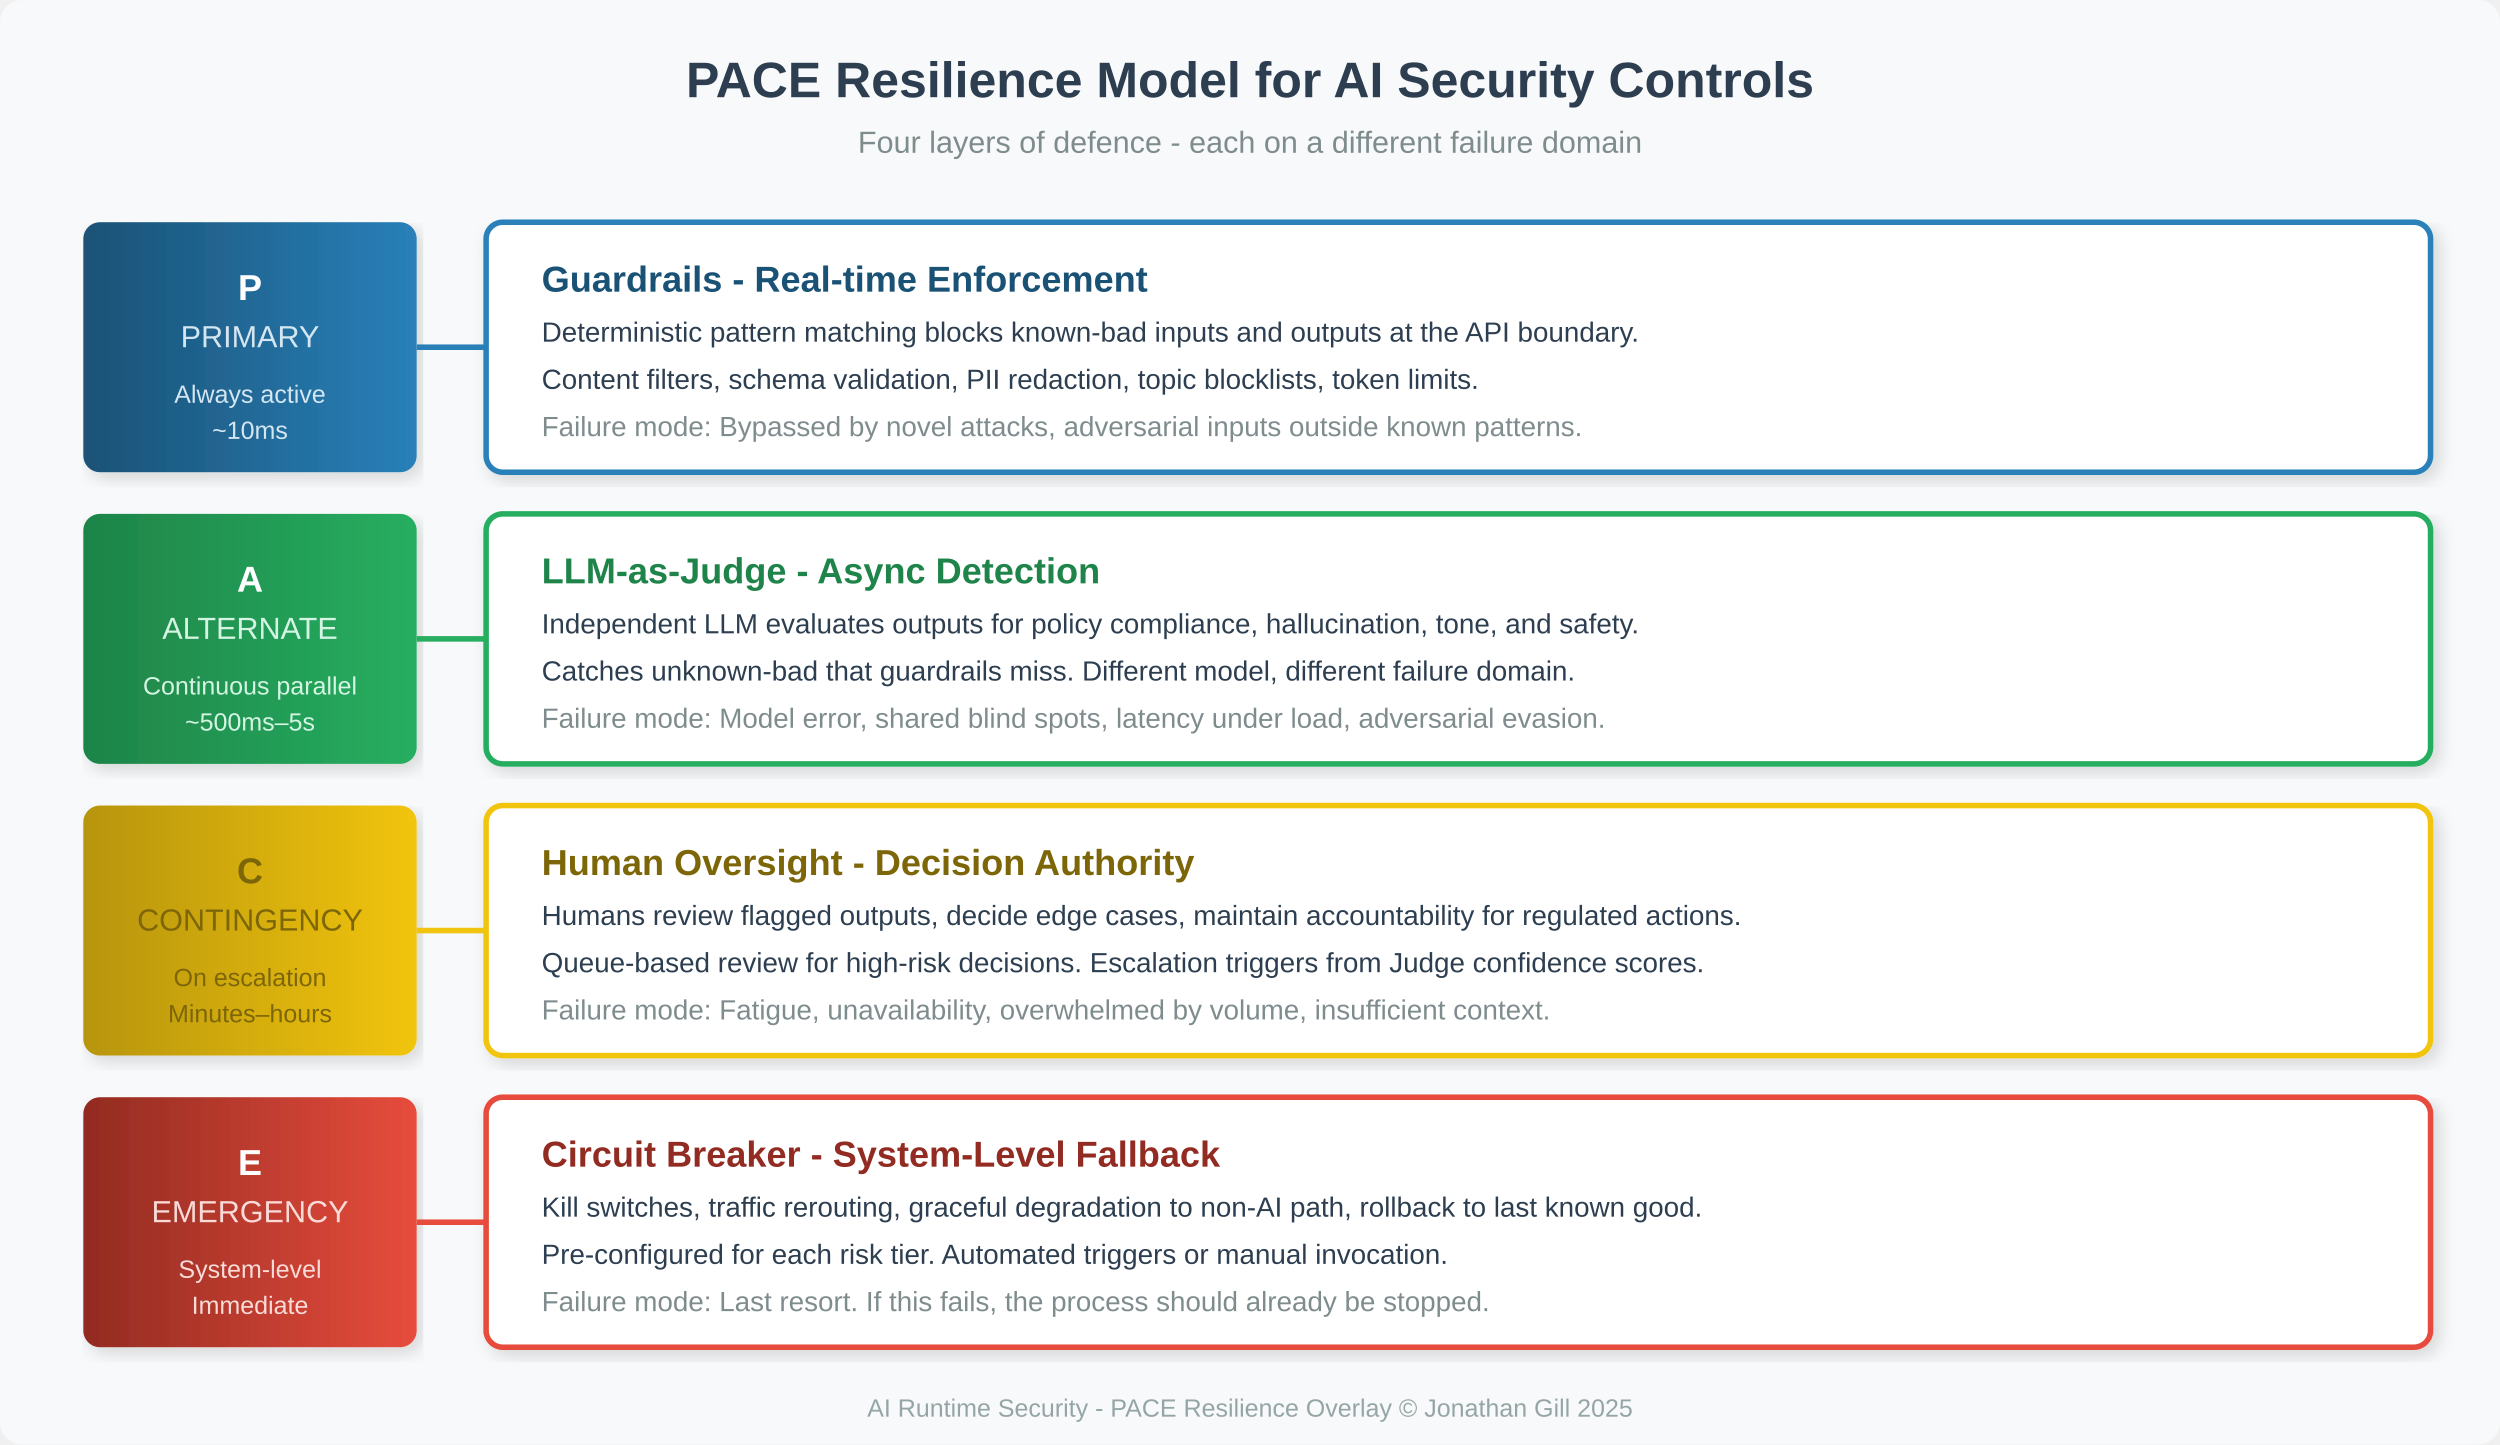
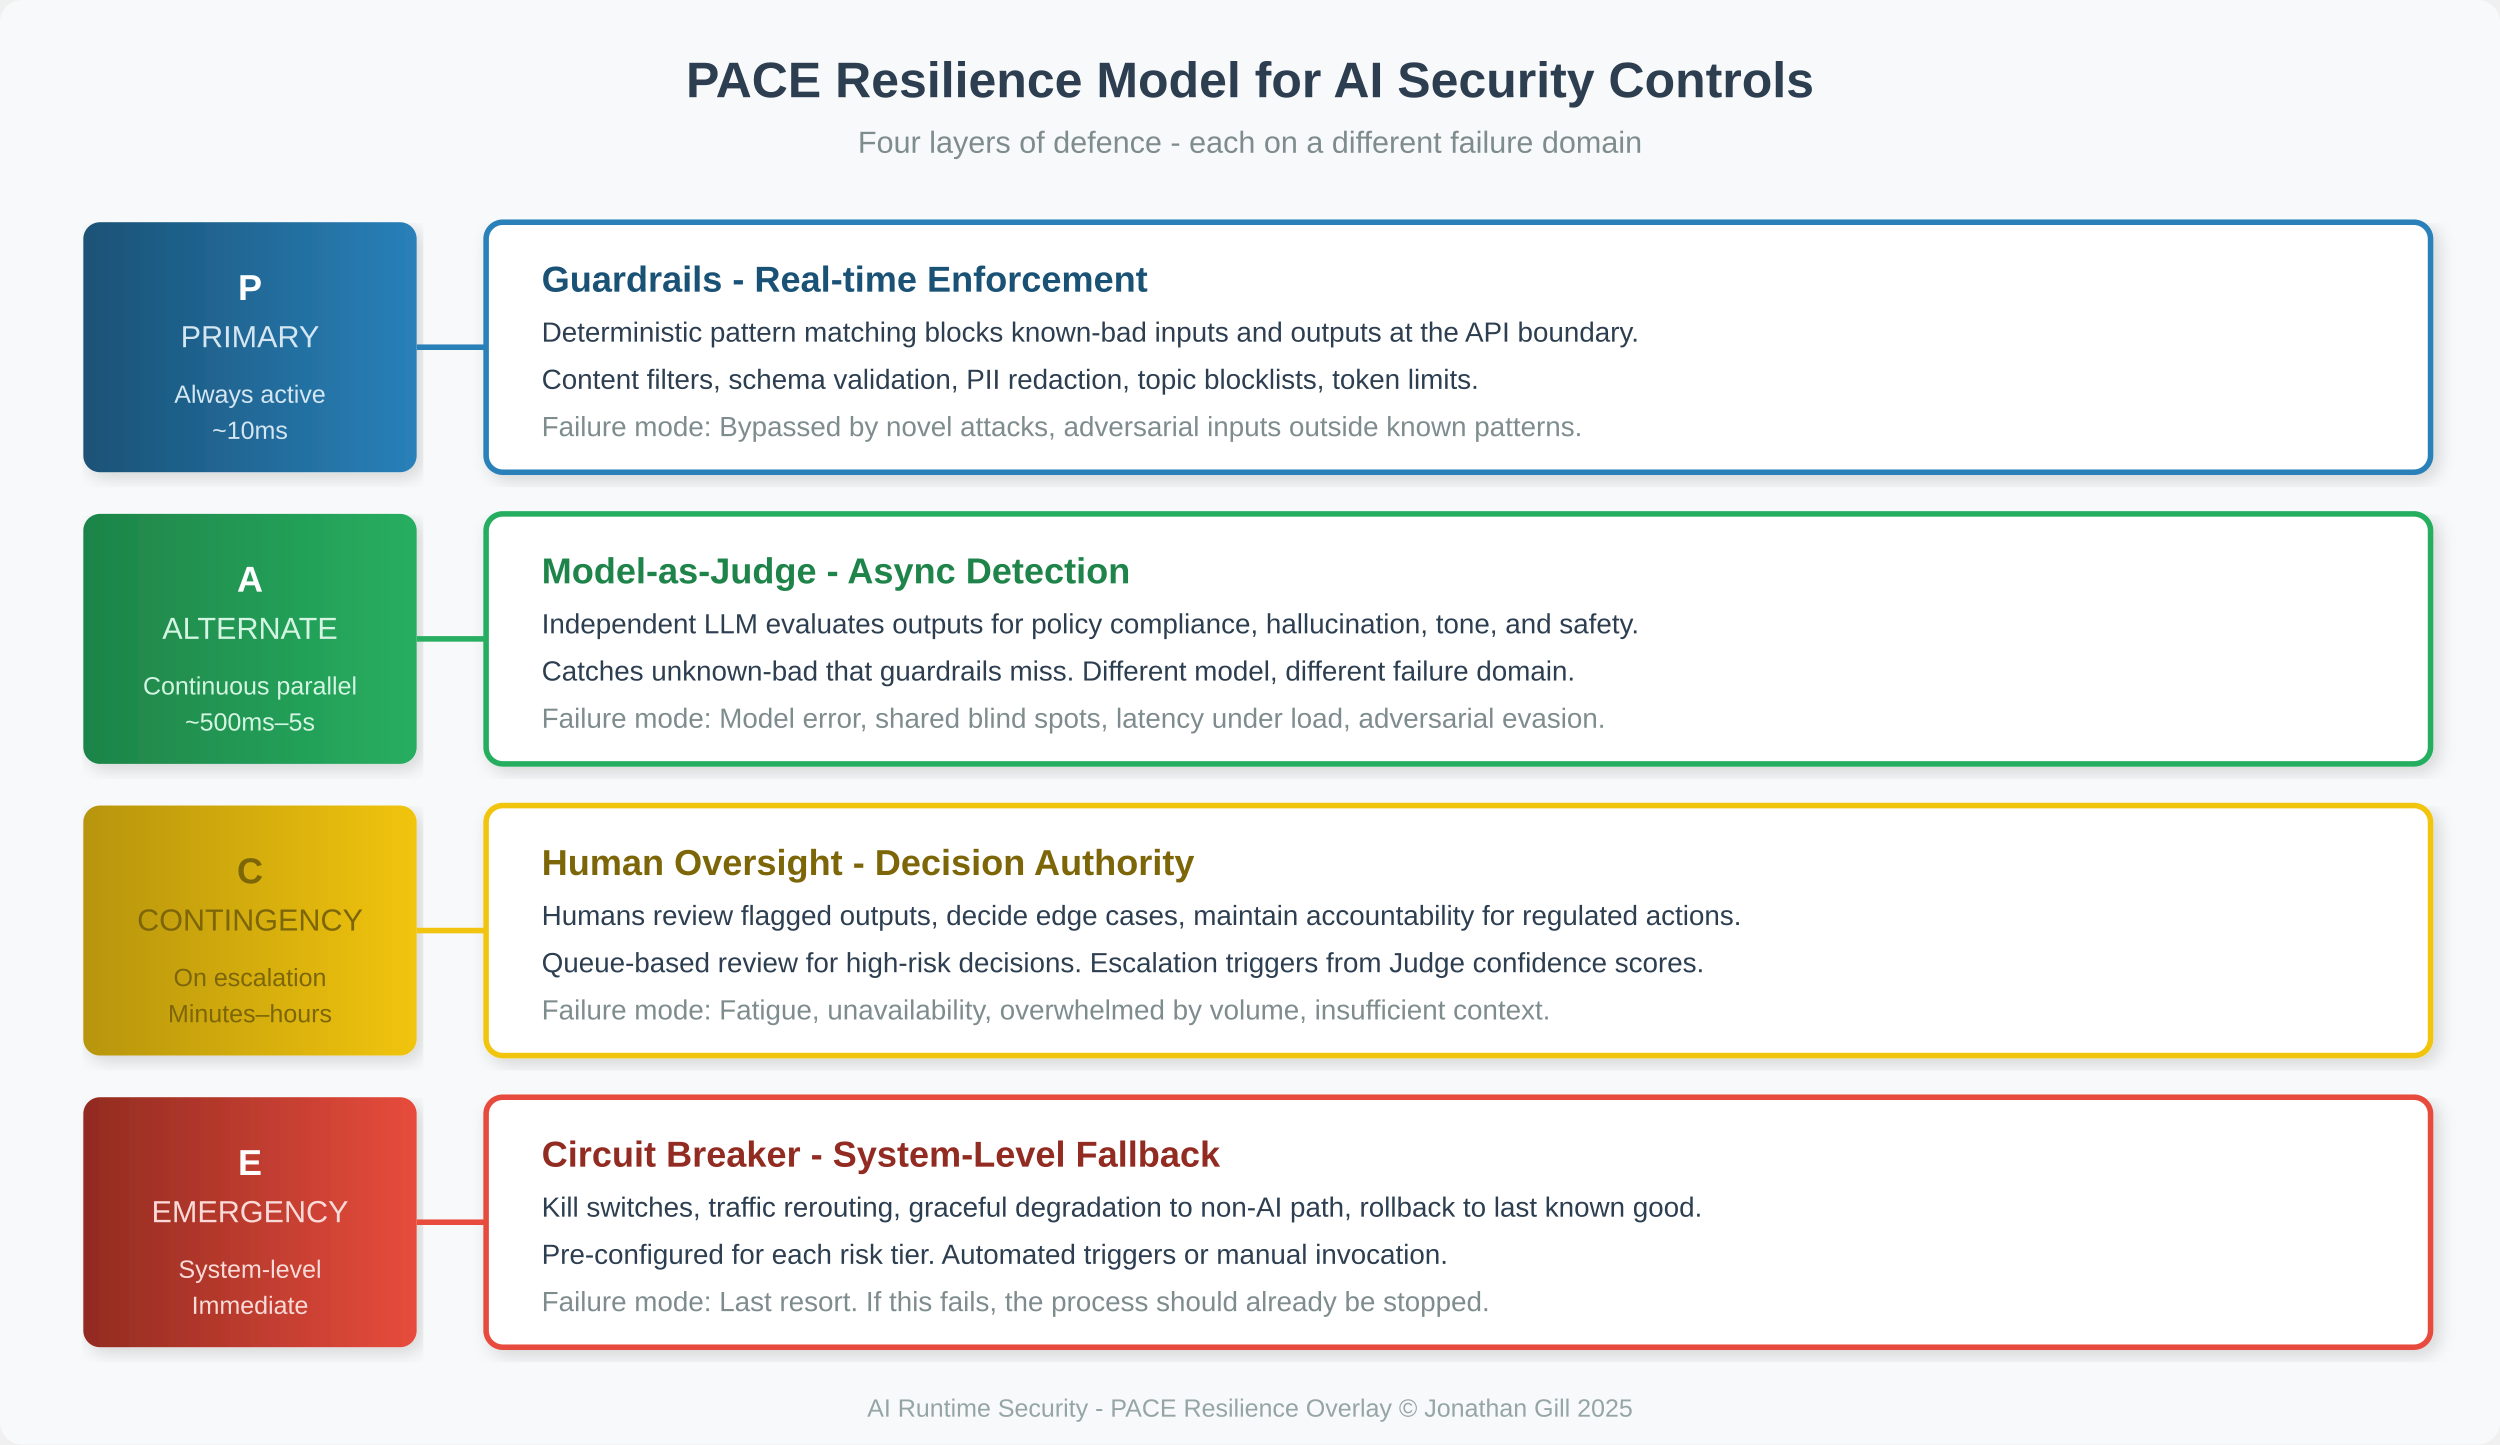
<svg xmlns="http://www.w3.org/2000/svg" width="900" height="520" viewBox="0 0 900 520" font-family="Arial, Helvetica, sans-serif">
  <defs>
    <linearGradient id="primaryGrad" x1="0%" y1="0%" x2="100%" y2="0%">
      <stop offset="0%" style="stop-color:#1a5276;stop-opacity:1" />
      <stop offset="100%" style="stop-color:#2980b9;stop-opacity:1" />
    </linearGradient>
    <linearGradient id="alternateGrad" x1="0%" y1="0%" x2="100%" y2="0%">
      <stop offset="0%" style="stop-color:#1e8449;stop-opacity:1" />
      <stop offset="100%" style="stop-color:#27ae60;stop-opacity:1" />
    </linearGradient>
    <linearGradient id="contingencyGrad" x1="0%" y1="0%" x2="100%" y2="0%">
      <stop offset="0%" style="stop-color:#b7950b;stop-opacity:1" />
      <stop offset="100%" style="stop-color:#f1c40f;stop-opacity:1" />
    </linearGradient>
    <linearGradient id="emergencyGrad" x1="0%" y1="0%" x2="100%" y2="0%">
      <stop offset="0%" style="stop-color:#922b21;stop-opacity:1" />
      <stop offset="100%" style="stop-color:#e74c3c;stop-opacity:1" />
    </linearGradient>
    <filter id="shadow" x="-2%" y="-2%" width="104%" height="108%">
      <feDropShadow dx="2" dy="2" stdDeviation="3" flood-opacity="0.15" />
    </filter>
  </defs>
  <rect width="900" height="520" fill="#f8f9fa" rx="8" />
  <text x="450" y="35" text-anchor="middle" font-size="18" font-weight="bold" fill="#2c3e50">PACE Resilience Model for AI Security Controls</text>
  <text x="450" y="55" text-anchor="middle" font-size="11" fill="#7f8c8d">Four layers of defence - each on a different failure domain</text>
  <rect x="30" y="80" width="120" height="90" rx="6" fill="url(#primaryGrad)" filter="url(#shadow)" />
  <text x="90" y="108" text-anchor="middle" font-size="13" font-weight="bold" fill="#fff">P</text>
  <text x="90" y="125" text-anchor="middle" font-size="11" fill="#d4e6f1">PRIMARY</text>
  <text x="90" y="145" text-anchor="middle" font-size="9" fill="#d4e6f1">Always active</text>
  <text x="90" y="158" text-anchor="middle" font-size="9" fill="#d4e6f1">~10ms</text>
  <rect x="30" y="185" width="120" height="90" rx="6" fill="url(#alternateGrad)" filter="url(#shadow)" />
  <text x="90" y="213" text-anchor="middle" font-size="13" font-weight="bold" fill="#fff">A</text>
  <text x="90" y="230" text-anchor="middle" font-size="11" fill="#d5f5e3">ALTERNATE</text>
  <text x="90" y="250" text-anchor="middle" font-size="9" fill="#d5f5e3">Continuous parallel</text>
  <text x="90" y="263" text-anchor="middle" font-size="9" fill="#d5f5e3">~500ms–5s</text>
  <rect x="30" y="290" width="120" height="90" rx="6" fill="url(#contingencyGrad)" filter="url(#shadow)" />
  <text x="90" y="318" text-anchor="middle" font-size="13" font-weight="bold" fill="#7d6608">C</text>
  <text x="90" y="335" text-anchor="middle" font-size="11" fill="#7d6608">CONTINGENCY</text>
  <text x="90" y="355" text-anchor="middle" font-size="9" fill="#7d6608">On escalation</text>
  <text x="90" y="368" text-anchor="middle" font-size="9" fill="#7d6608">Minutes–hours</text>
  <rect x="30" y="395" width="120" height="90" rx="6" fill="url(#emergencyGrad)" filter="url(#shadow)" />
  <text x="90" y="423" text-anchor="middle" font-size="13" font-weight="bold" fill="#fff">E</text>
  <text x="90" y="440" text-anchor="middle" font-size="11" fill="#fadbd8">EMERGENCY</text>
  <text x="90" y="460" text-anchor="middle" font-size="9" fill="#fadbd8">System-level</text>
  <text x="90" y="473" text-anchor="middle" font-size="9" fill="#fadbd8">Immediate</text>
  <rect x="175" y="80" width="700" height="90" rx="6" fill="#fff" stroke="#2980b9" stroke-width="2" filter="url(#shadow)" />
  <text x="195" y="105" font-size="13" font-weight="bold" fill="#1a5276">Guardrails - Real-time Enforcement</text>
  <text x="195" y="123" font-size="10" fill="#2c3e50">Deterministic pattern matching blocks known-bad inputs and outputs at the API boundary.</text>
  <text x="195" y="140" font-size="10" fill="#2c3e50">Content filters, schema validation, PII redaction, topic blocklists, token limits.</text>
  <text x="195" y="157" font-size="10" fill="#7f8c8d">Failure mode: Bypassed by novel attacks, adversarial inputs outside known patterns.</text>
  <rect x="175" y="185" width="700" height="90" rx="6" fill="#fff" stroke="#27ae60" stroke-width="2" filter="url(#shadow)" />
-   <text x="195" y="210" font-size="13" font-weight="bold" fill="#1e8449">LLM-as-Judge - Async Detection</text>
+   <text x="195" y="210" font-size="13" font-weight="bold" fill="#1e8449">Model-as-Judge - Async Detection</text>
  <text x="195" y="228" font-size="10" fill="#2c3e50">Independent LLM evaluates outputs for policy compliance, hallucination, tone, and safety.</text>
  <text x="195" y="245" font-size="10" fill="#2c3e50">Catches unknown-bad that guardrails miss. Different model, different failure domain.</text>
  <text x="195" y="262" font-size="10" fill="#7f8c8d">Failure mode: Model error, shared blind spots, latency under load, adversarial evasion.</text>
  <rect x="175" y="290" width="700" height="90" rx="6" fill="#fff" stroke="#f1c40f" stroke-width="2" filter="url(#shadow)" />
  <text x="195" y="315" font-size="13" font-weight="bold" fill="#7d6608">Human Oversight - Decision Authority</text>
  <text x="195" y="333" font-size="10" fill="#2c3e50">Humans review flagged outputs, decide edge cases, maintain accountability for regulated actions.</text>
  <text x="195" y="350" font-size="10" fill="#2c3e50">Queue-based review for high-risk decisions. Escalation triggers from Judge confidence scores.</text>
  <text x="195" y="367" font-size="10" fill="#7f8c8d">Failure mode: Fatigue, unavailability, overwhelmed by volume, insufficient context.</text>
  <rect x="175" y="395" width="700" height="90" rx="6" fill="#fff" stroke="#e74c3c" stroke-width="2" filter="url(#shadow)" />
  <text x="195" y="420" font-size="13" font-weight="bold" fill="#922b21">Circuit Breaker - System-Level Fallback</text>
  <text x="195" y="438" font-size="10" fill="#2c3e50">Kill switches, traffic rerouting, graceful degradation to non-AI path, rollback to last known good.</text>
  <text x="195" y="455" font-size="10" fill="#2c3e50">Pre-configured for each risk tier. Automated triggers or manual invocation.</text>
  <text x="195" y="472" font-size="10" fill="#7f8c8d">Failure mode: Last resort. If this fails, the process should already be stopped.</text>
  <line x1="150" y1="125" x2="175" y2="125" stroke="#2980b9" stroke-width="2" marker-end="url(#arrowBlue)" />
  <line x1="150" y1="230" x2="175" y2="230" stroke="#27ae60" stroke-width="2" />
  <line x1="150" y1="335" x2="175" y2="335" stroke="#f1c40f" stroke-width="2" />
  <line x1="150" y1="440" x2="175" y2="440" stroke="#e74c3c" stroke-width="2" />
  <text x="450" y="510" text-anchor="middle" font-size="9" fill="#95a5a6">AI Runtime Security - PACE Resilience Overlay © Jonathan Gill 2025</text>
</svg>
